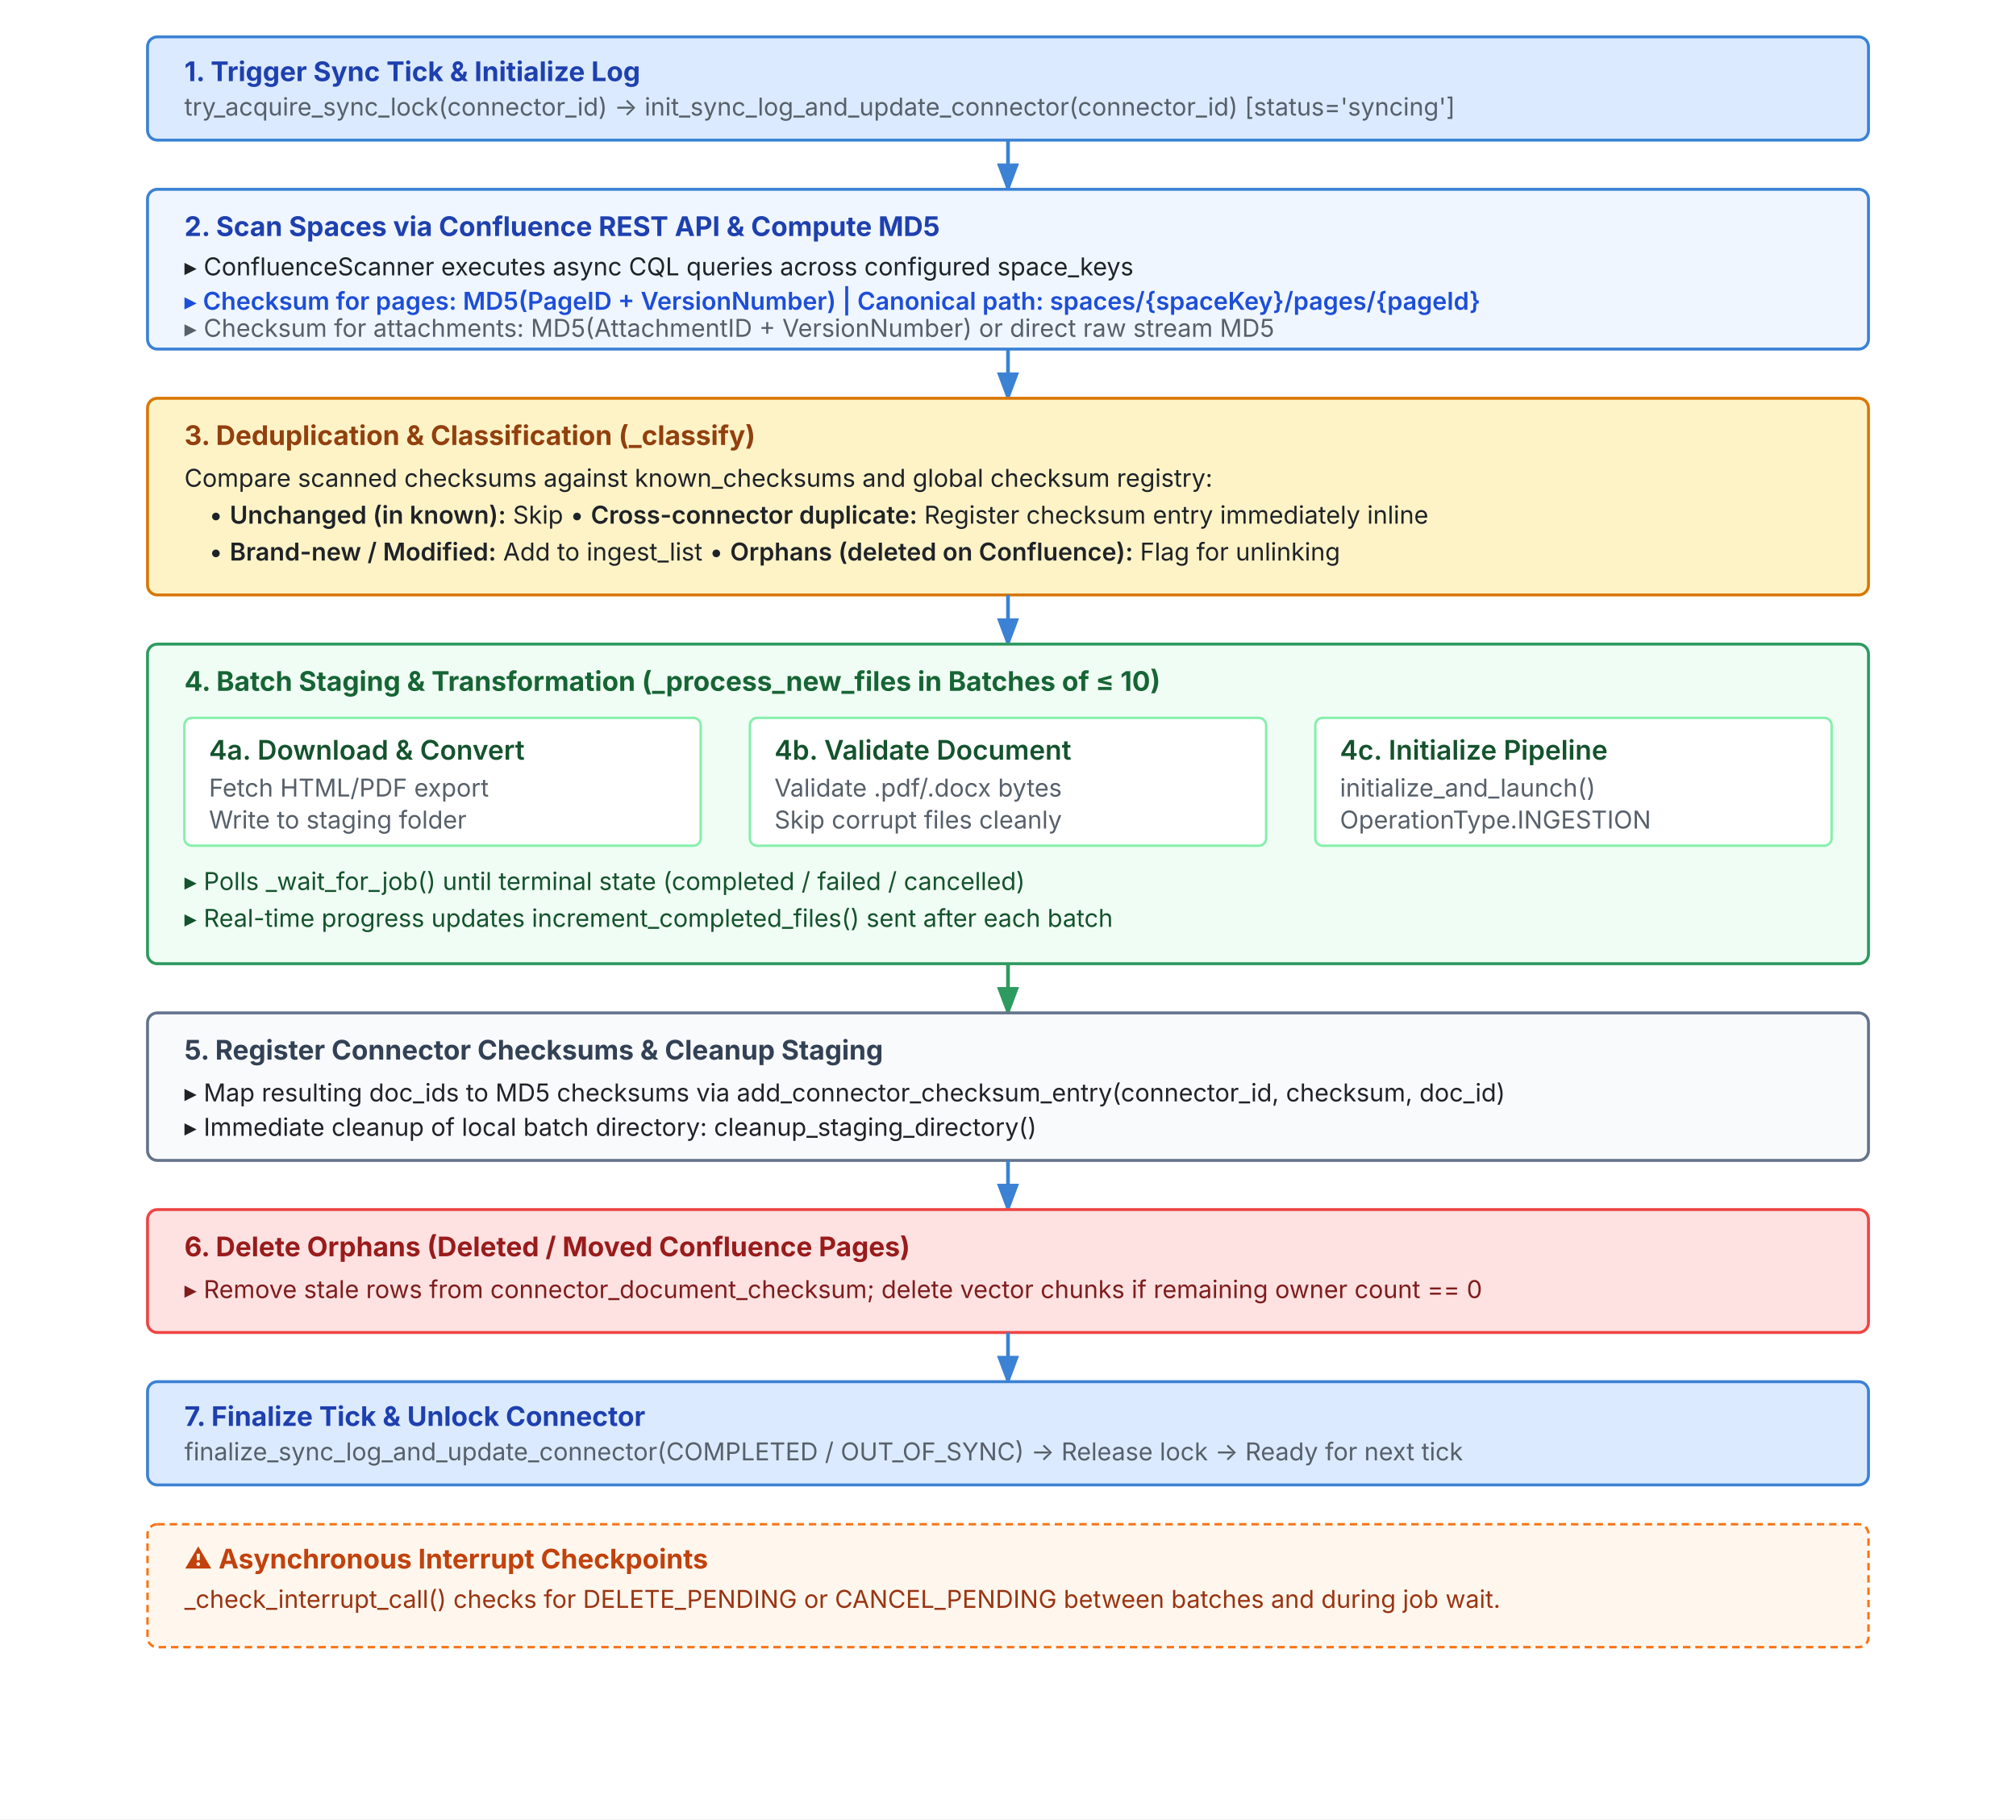
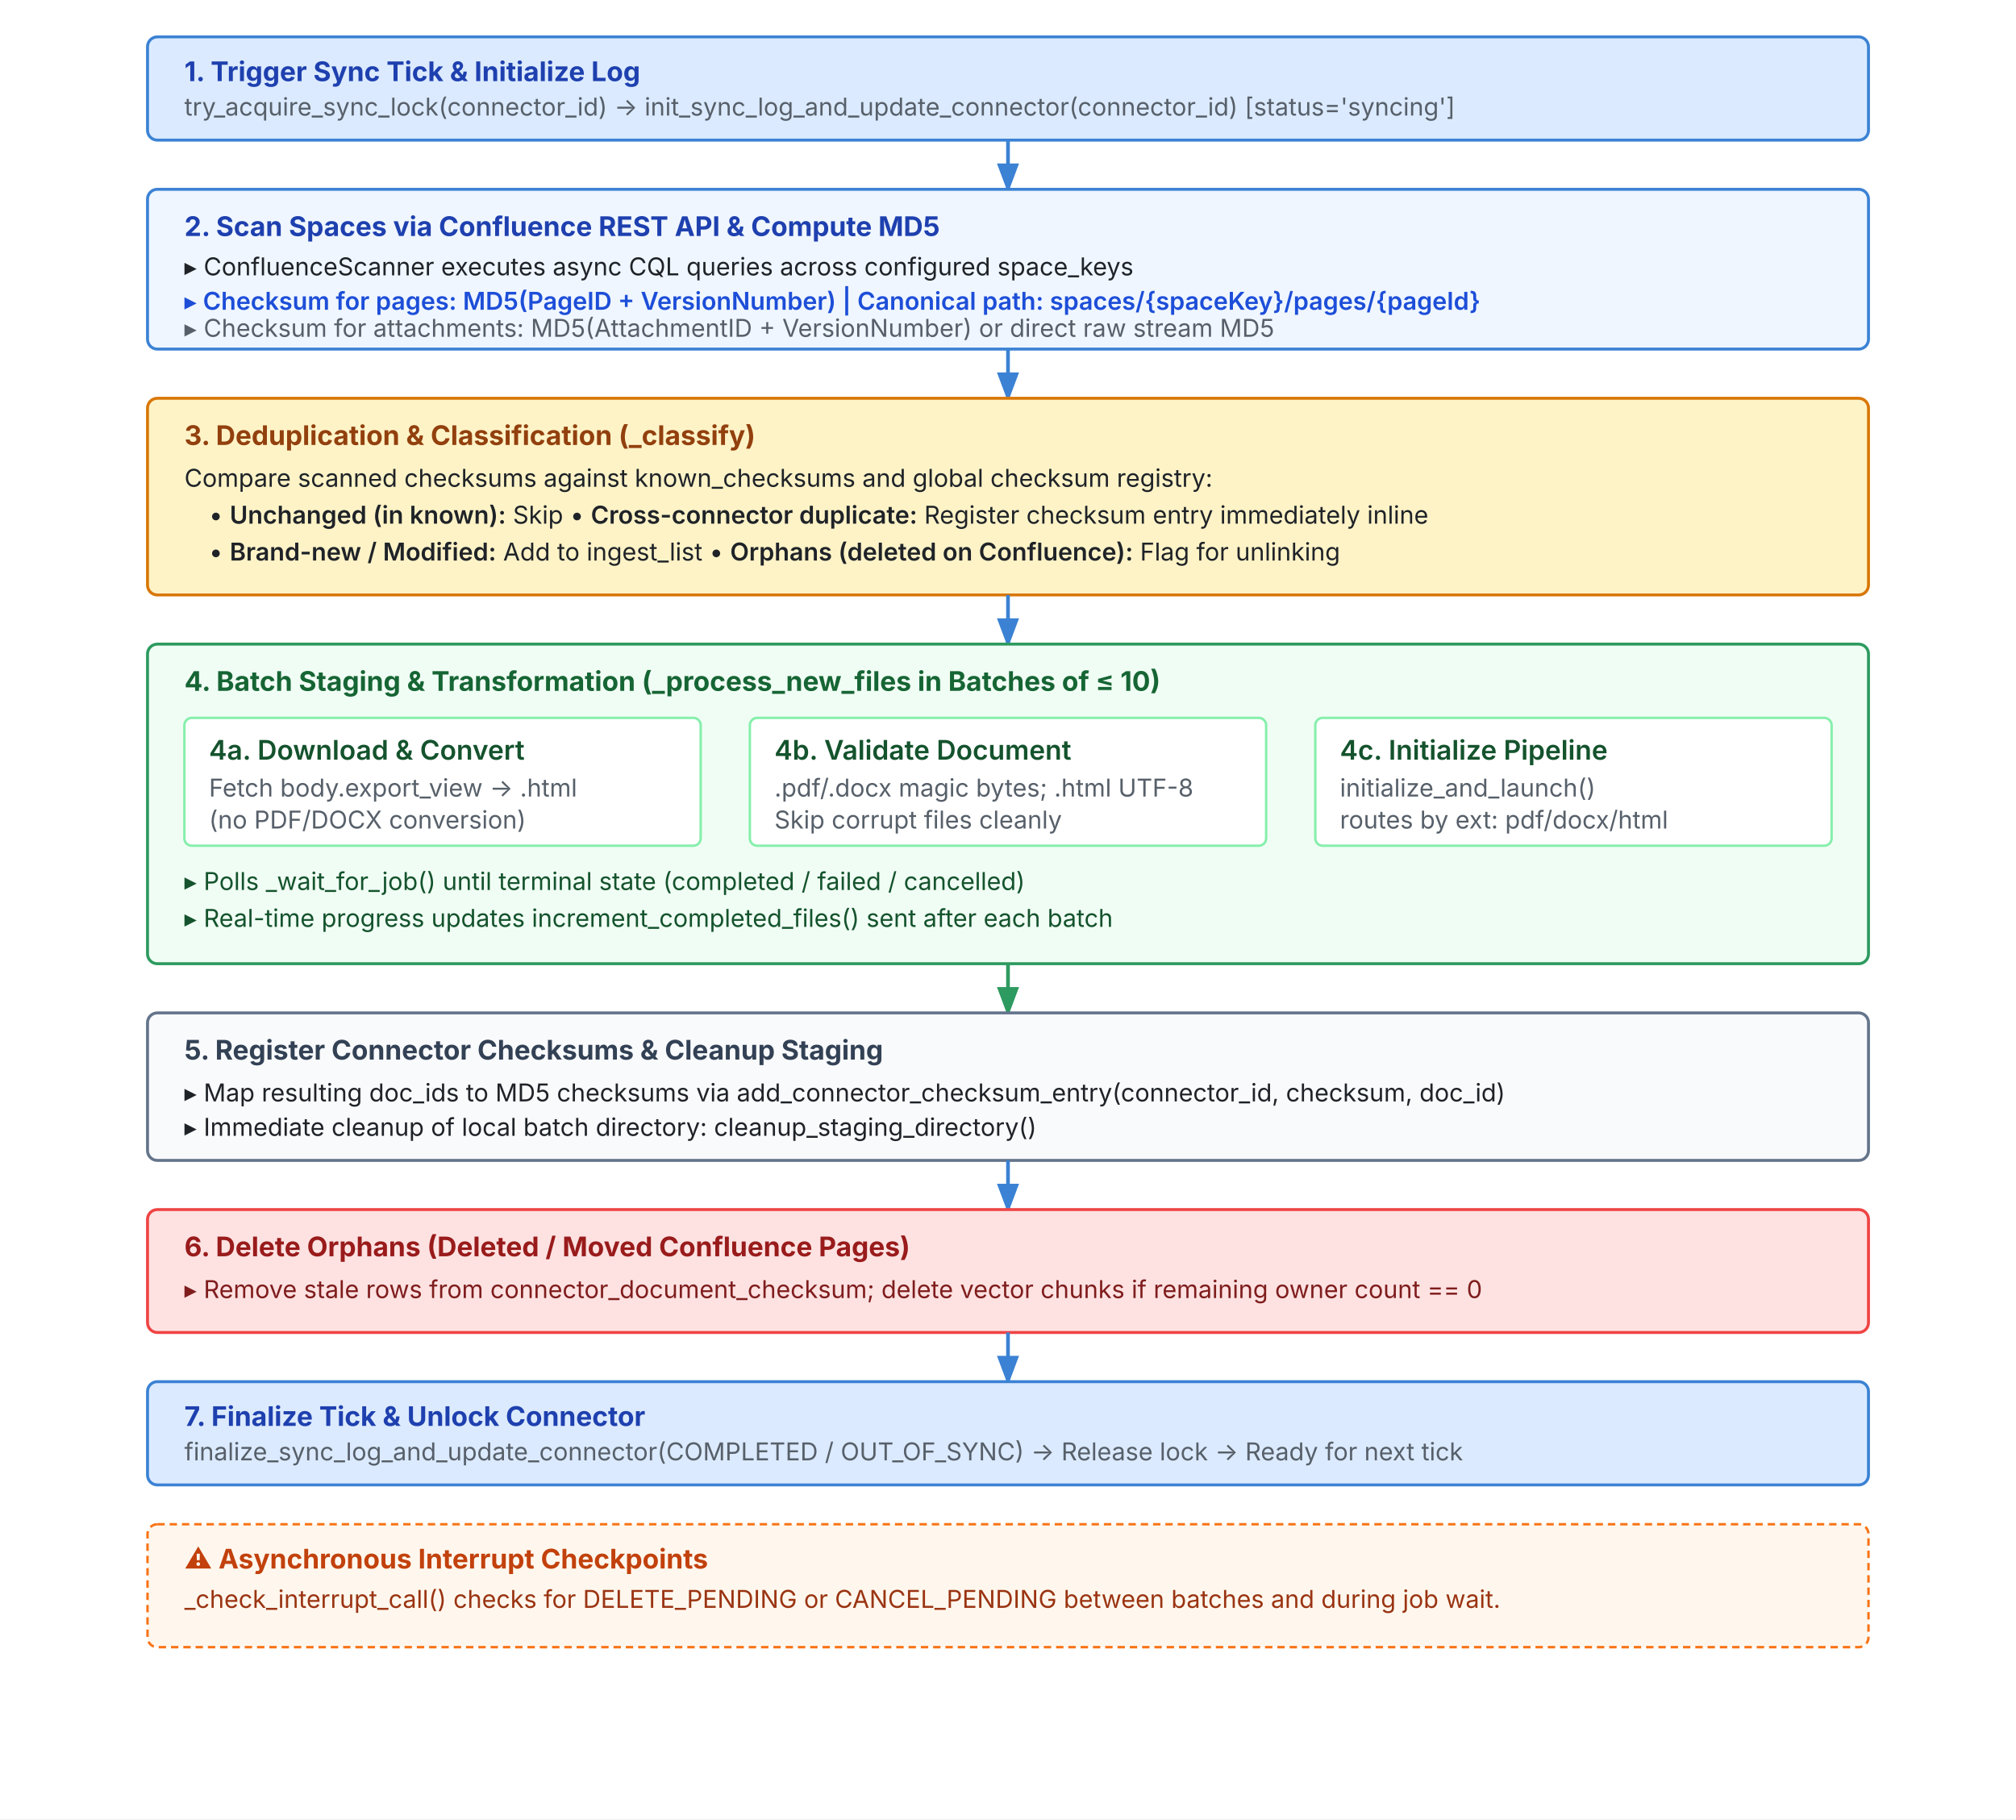
<svg xmlns="http://www.w3.org/2000/svg" viewBox="0 0 820 740" width="820" height="740" font-family="-apple-system, Segoe UI, system-ui, sans-serif" font-size="11">
  <defs>
    <marker id="sf-arr" markerWidth="8" markerHeight="8" refX="7" refY="3" orient="auto">
      <path d="M0,0 L0,6 L8,3 z" fill="#3b82d4" />
    </marker>
    <marker id="sf-arrg" markerWidth="8" markerHeight="8" refX="7" refY="3" orient="auto">
      <path d="M0,0 L0,6 L8,3 z" fill="#2d9a5f" />
    </marker>
    <marker id="sf-arry" markerWidth="8" markerHeight="8" refX="7" refY="3" orient="auto">
      <path d="M0,0 L0,6 L8,3 z" fill="#d97706" />
    </marker>
    <marker id="sf-arrr" markerWidth="8" markerHeight="8" refX="7" refY="3" orient="auto">
      <path d="M0,0 L0,6 L8,3 z" fill="#dc2626" />
    </marker>
  </defs>
  <rect width="820" height="740" fill="#ffffff" />
  <rect x="60" y="15" width="700" height="42" rx="4" fill="#dbeafe" stroke="#3b82d4" stroke-width="1.2" />
  <text x="75" y="33" font-weight="700" fill="#1e40af">1. Trigger Sync Tick &amp; Initialize Log</text>
  <text x="75" y="47" font-size="10" fill="#57606a">try_acquire_sync_lock(connector_id) → init_sync_log_and_update_connector(connector_id) [status='syncing']</text>
  <line x1="410" y1="57" x2="410" y2="77" stroke="#3b82d4" stroke-width="1.5" marker-end="url(#sf-arr)" />
  <rect x="60" y="77" width="700" height="65" rx="4" fill="#eff6ff" stroke="#3b82d4" stroke-width="1.2" />
  <text x="75" y="96" font-weight="700" fill="#1e40af">2. Scan Spaces via Confluence REST API &amp; Compute MD5</text>
  <text x="75" y="112" font-size="10" fill="#1f2328">▸ ConfluenceScanner executes async CQL queries across configured space_keys</text>
  <text x="75" y="126" font-size="10" fill="#1d4ed8" font-weight="600">▸ Checksum for pages: MD5(PageID + VersionNumber) | Canonical path: spaces/{spaceKey}/pages/{pageId}</text>
  <text x="75" y="137" font-size="10" fill="#57606a">▸ Checksum for attachments: MD5(AttachmentID + VersionNumber) or direct raw stream MD5</text>
  <line x1="410" y1="142" x2="410" y2="162" stroke="#3b82d4" stroke-width="1.5" marker-end="url(#sf-arr)" />
  <rect x="60" y="162" width="700" height="80" rx="4" fill="#fef3c7" stroke="#d97706" stroke-width="1.2" />
  <text x="75" y="181" font-weight="700" fill="#92400e">3. Deduplication &amp; Classification (_classify)</text>
  <text x="75" y="198" font-size="10" fill="#1f2328">Compare scanned checksums against known_checksums and global checksum registry:</text>
  <text x="85" y="213" font-size="10" fill="#1f2328">• <tspan font-weight="600">Unchanged (in known):</tspan> Skip • <tspan font-weight="600">Cross-connector duplicate:</tspan> Register checksum entry immediately inline</text>
  <text x="85" y="228" font-size="10" fill="#1f2328">• <tspan font-weight="600">Brand-new / Modified:</tspan> Add to ingest_list • <tspan font-weight="600">Orphans (deleted on Confluence):</tspan> Flag for unlinking</text>
  <line x1="410" y1="242" x2="410" y2="262" stroke="#3b82d4" stroke-width="1.5" marker-end="url(#sf-arr)" />
  <rect x="60" y="262" width="700" height="130" rx="4" fill="#f0fdf4" stroke="#2d9a5f" stroke-width="1.2" />
  <text x="75" y="281" font-weight="700" fill="#166534">4. Batch Staging &amp; Transformation (_process_new_files in Batches of ≤ 10)</text>
  <rect x="75" y="292" width="210" height="52" rx="3" fill="#ffffff" stroke="#86efac" stroke-width="1" />
  <text x="85" y="309" font-weight="600" fill="#14532d">4a. Download &amp; Convert</text>
-   <text x="85" y="324" font-size="10" fill="#57606a">Fetch HTML/PDF export</text>
-   <text x="85" y="337" font-size="10" fill="#57606a">Write to staging folder</text>
+   <text x="85" y="324" font-size="10" fill="#57606a">Fetch body.export_view → .html</text>
+   <text x="85" y="337" font-size="10" fill="#57606a">(no PDF/DOCX conversion)</text>
  <rect x="305" y="292" width="210" height="52" rx="3" fill="#ffffff" stroke="#86efac" stroke-width="1" />
  <text x="315" y="309" font-weight="600" fill="#14532d">4b. Validate Document</text>
-   <text x="315" y="324" font-size="10" fill="#57606a">Validate .pdf/.docx bytes</text>
+   <text x="315" y="324" font-size="10" fill="#57606a">.pdf/.docx magic bytes; .html UTF-8</text>
  <text x="315" y="337" font-size="10" fill="#57606a">Skip corrupt files cleanly</text>
  <rect x="535" y="292" width="210" height="52" rx="3" fill="#ffffff" stroke="#86efac" stroke-width="1" />
  <text x="545" y="309" font-weight="600" fill="#14532d">4c. Initialize Pipeline</text>
  <text x="545" y="324" font-size="10" fill="#57606a">initialize_and_launch()</text>
-   <text x="545" y="337" font-size="10" fill="#57606a">OperationType.INGESTION</text>
+   <text x="545" y="337" font-size="10" fill="#57606a">routes by ext: pdf/docx/html</text>
  <text x="75" y="362" font-size="10" fill="#14532d">▸ Polls _wait_for_job() until terminal state (completed / failed / cancelled)</text>
  <text x="75" y="377" font-size="10" fill="#14532d">▸ Real-time progress updates increment_completed_files() sent after each batch</text>
  <line x1="410" y1="392" x2="410" y2="412" stroke="#2d9a5f" stroke-width="1.5" marker-end="url(#sf-arrg)" />
  <rect x="60" y="412" width="700" height="60" rx="4" fill="#f8fafc" stroke="#64748b" stroke-width="1.2" />
  <text x="75" y="431" font-weight="700" fill="#334155">5. Register Connector Checksums &amp; Cleanup Staging</text>
  <text x="75" y="448" font-size="10" fill="#1f2328">▸ Map resulting doc_ids to MD5 checksums via add_connector_checksum_entry(connector_id, checksum, doc_id)</text>
  <text x="75" y="462" font-size="10" fill="#1f2328">▸ Immediate cleanup of local batch directory: cleanup_staging_directory()</text>
  <line x1="410" y1="472" x2="410" y2="492" stroke="#3b82d4" stroke-width="1.5" marker-end="url(#sf-arr)" />
  <rect x="60" y="492" width="700" height="50" rx="4" fill="#fee2e2" stroke="#ef4444" stroke-width="1.2" />
  <text x="75" y="511" font-weight="700" fill="#991b1b">6. Delete Orphans (Deleted / Moved Confluence Pages)</text>
  <text x="75" y="528" font-size="10" fill="#7f1d1d">▸ Remove stale rows from connector_document_checksum; delete vector chunks if remaining owner count == 0</text>
  <line x1="410" y1="542" x2="410" y2="562" stroke="#3b82d4" stroke-width="1.5" marker-end="url(#sf-arr)" />
  <rect x="60" y="562" width="700" height="42" rx="4" fill="#dbeafe" stroke="#3b82d4" stroke-width="1.2" />
  <text x="75" y="580" font-weight="700" fill="#1e40af">7. Finalize Tick &amp; Unlock Connector</text>
  <text x="75" y="594" font-size="10" fill="#57606a">finalize_sync_log_and_update_connector(COMPLETED / OUT_OF_SYNC) → Release lock → Ready for next tick</text>
  <rect x="60" y="620" width="700" height="50" rx="4" fill="#fff7ed" stroke="#f97316" stroke-width="1" stroke-dasharray="3,2" />
  <text x="75" y="638" font-weight="700" fill="#c2410c">⚠ Asynchronous Interrupt Checkpoints</text>
  <text x="75" y="654" font-size="10" fill="#9a3412">_check_interrupt_call() checks for DELETE_PENDING or CANCEL_PENDING between batches and during job wait.</text>
</svg>
